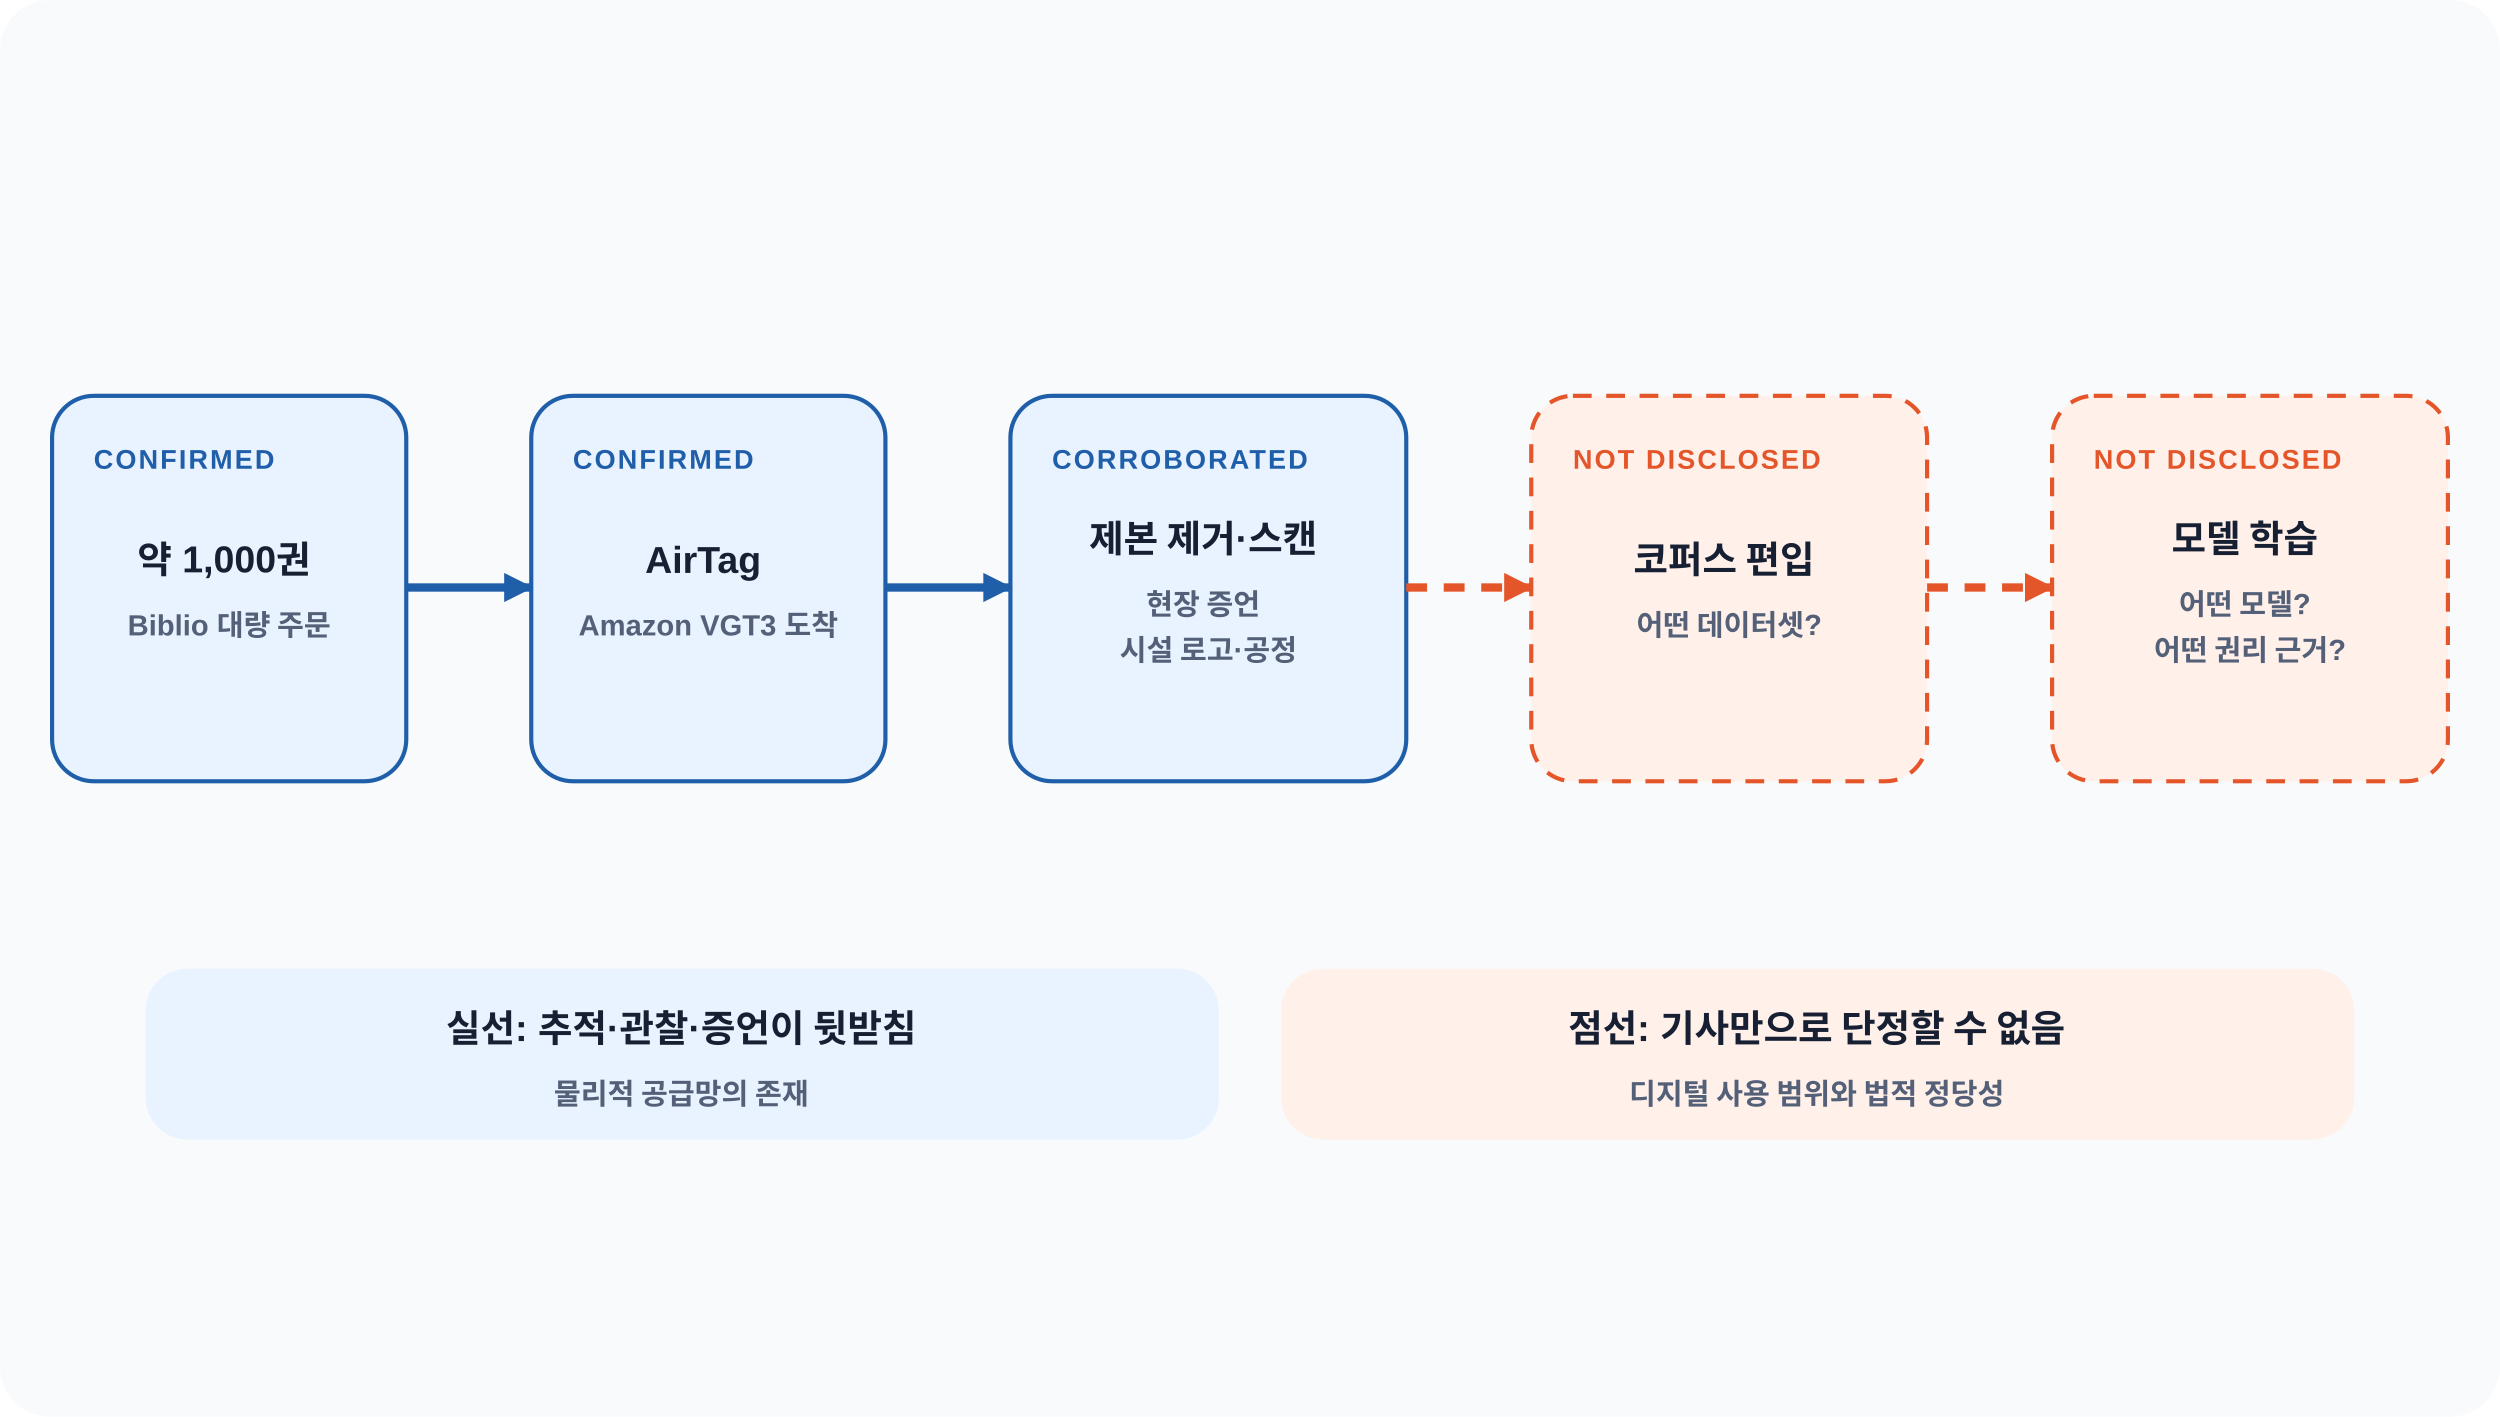
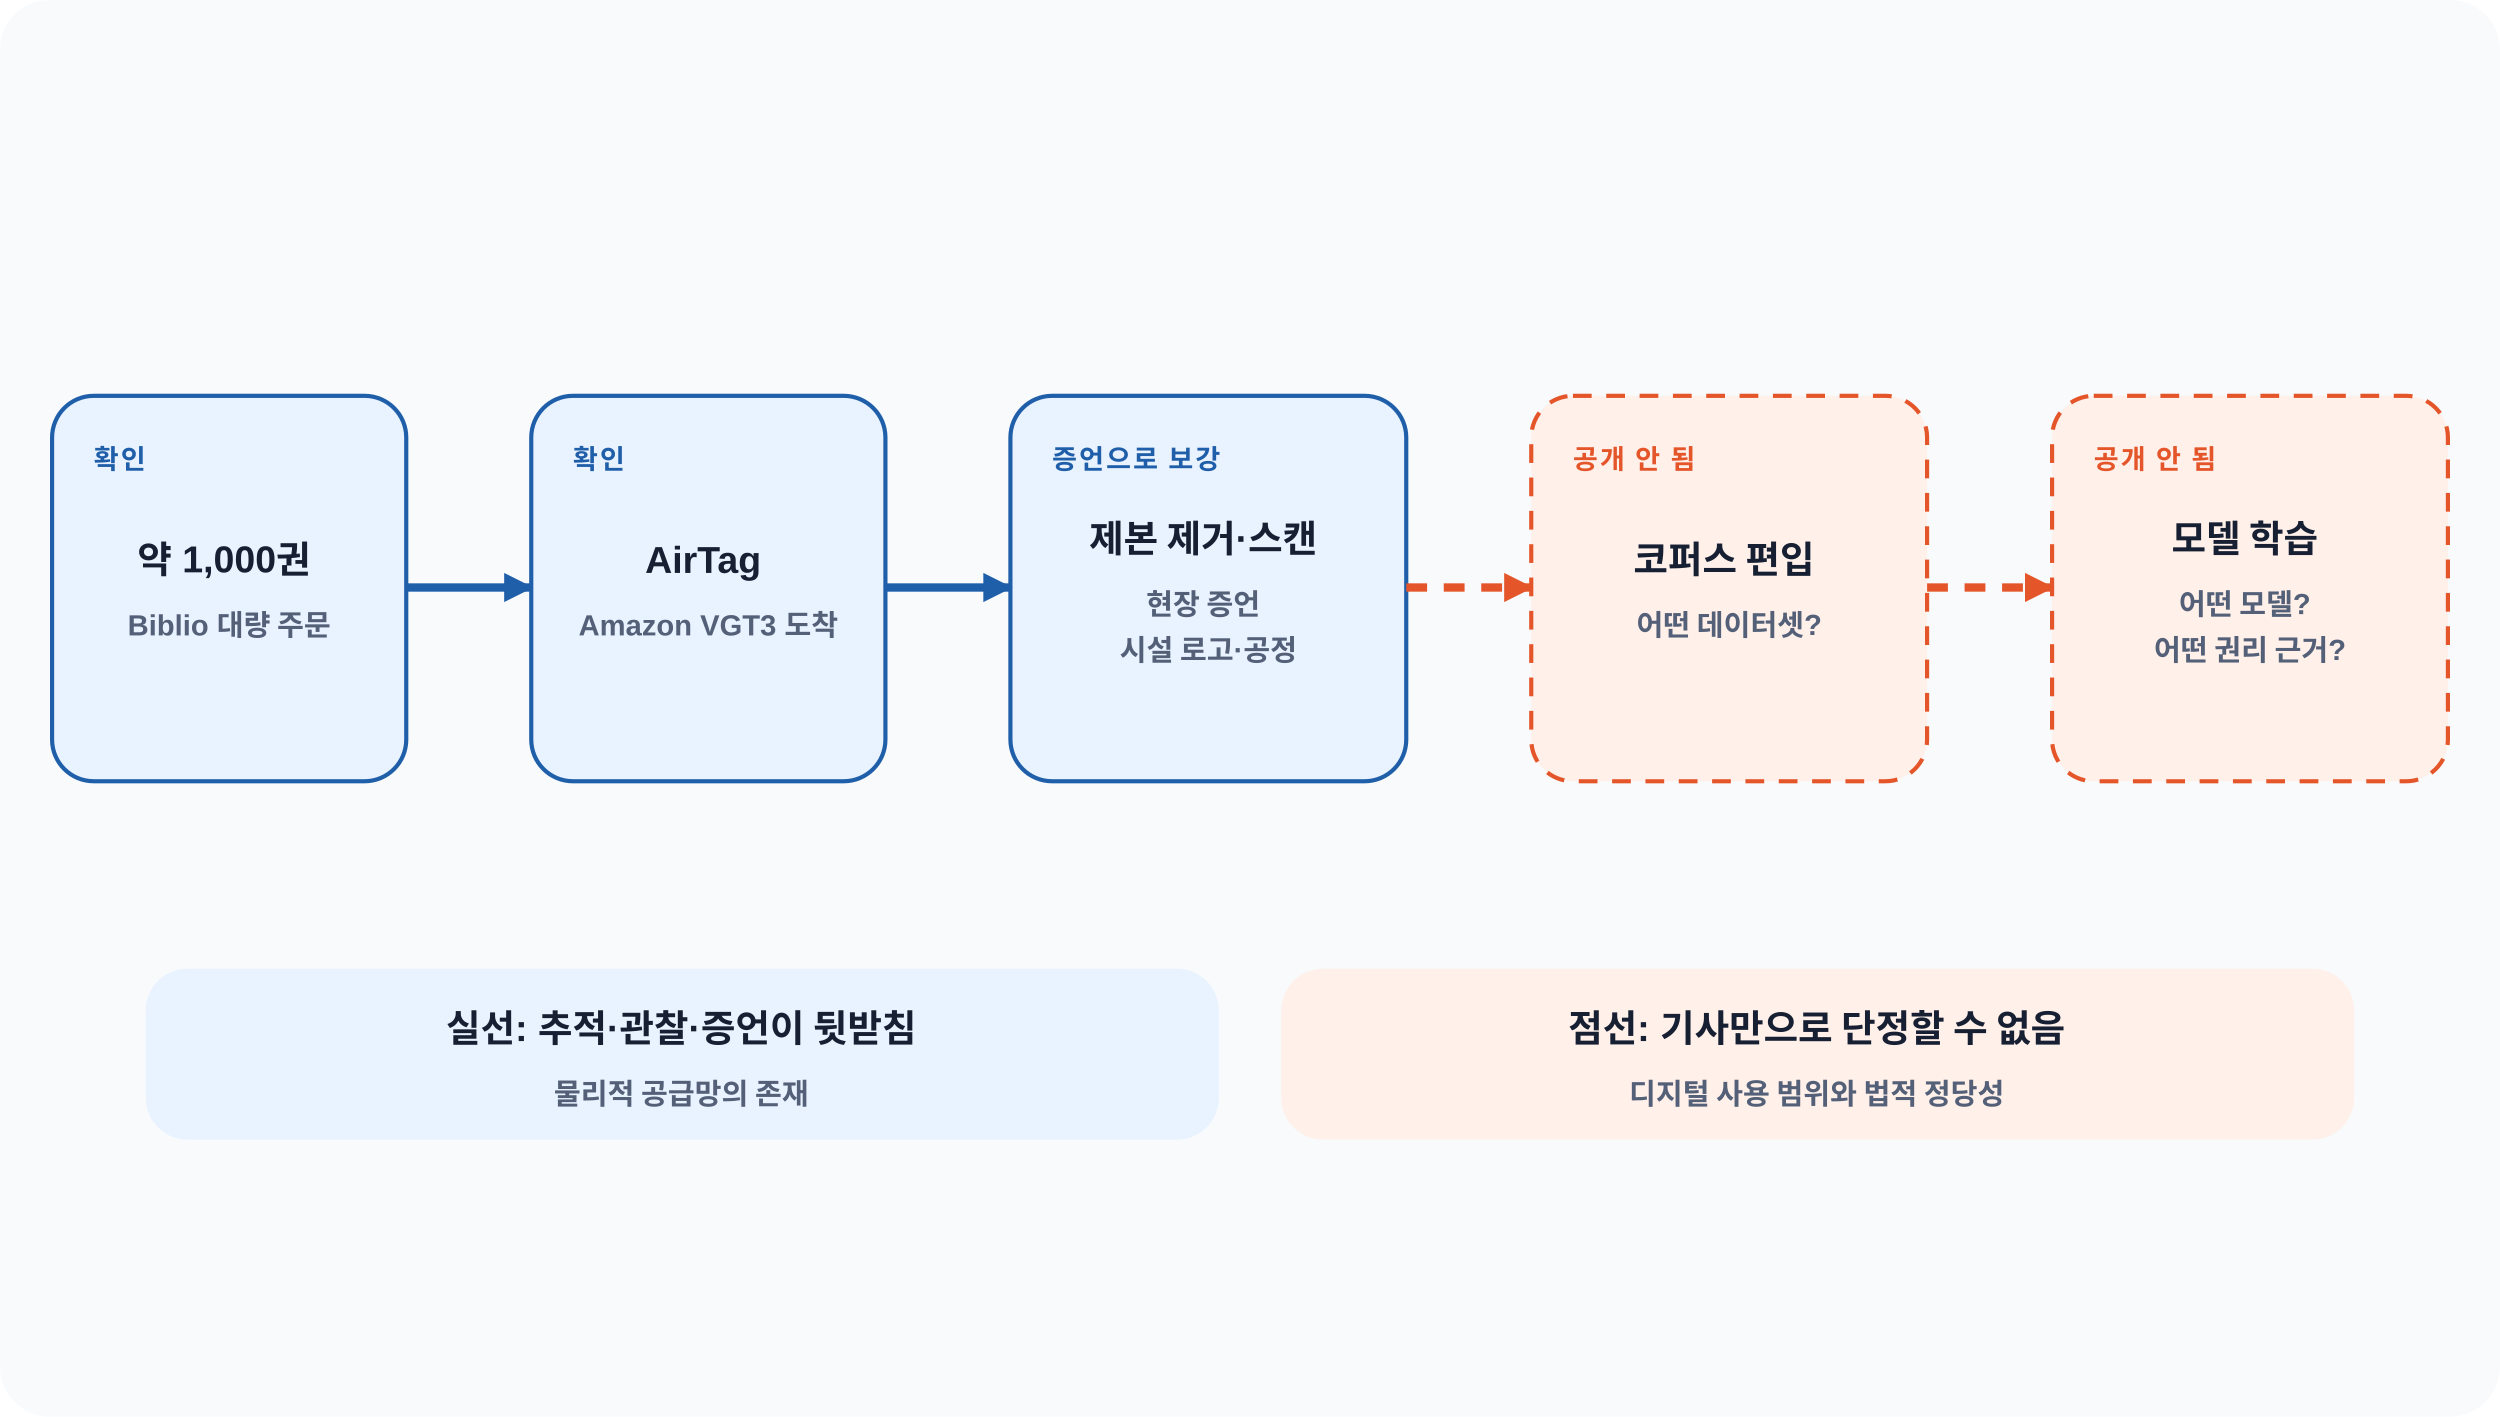
<svg xmlns="http://www.w3.org/2000/svg" viewBox="0 0 1200 680" role="img">
  <defs>
    <marker id="arrow" markerWidth="14" markerHeight="14" refX="13" refY="7" orient="auto" markerUnits="userSpaceOnUse">
      <path d="M0 0L14 7L0 14Z" fill="#1f5ea8" />
    </marker>
    <marker id="arrow2" markerWidth="14" markerHeight="14" refX="13" refY="7" orient="auto" markerUnits="userSpaceOnUse">
      <path d="M0 0L14 7L0 14Z" fill="#e4562a" />
    </marker>
  </defs>
-   <style>.bg{fill:#f8fafc}.known{fill:#e9f2ff;stroke:#1f5ea8;stroke-width:2}.unknown{fill:#fff0ea;stroke:#e4562a;stroke-width:2;stroke-dasharray:9 7}.t{font-family:Arial,'Noto Sans KR',sans-serif;font-size:18px;font-weight:850;fill:#172033}.s{font-family:Arial,'Noto Sans KR',sans-serif;font-size:14px;font-weight:650;fill:#536078}.line{stroke:#1f5ea8;stroke-width:4;fill:none}.dash{stroke:#e4562a;stroke-width:4;fill:none;stroke-dasharray:10 8}.tag{font-family:Arial,sans-serif;font-size:13px;font-weight:850;letter-spacing:1px}.fact{fill:#1f5ea8}.open{fill:#e4562a}</style>
+   <style>.bg{fill:#f8fafc}.known{fill:#e9f2ff;stroke:#1f5ea8;stroke-width:2}.unknown{fill:#fff0ea;stroke:#e4562a;stroke-width:2;stroke-dasharray:9 7}.t{font-family:Arial,'Noto Sans KR',sans-serif;font-size:18px;font-weight:850;fill:#172033}.s{font-family:Arial,'Noto Sans KR',sans-serif;font-size:14px;font-weight:650;fill:#536078}.line{stroke:#1f5ea8;stroke-width:4;fill:none}.dash{stroke:#e4562a;stroke-width:4;fill:none;stroke-dasharray:10 8}.tag{font-family:Arial,'Noto Sans KR',sans-serif;font-size:13px;font-weight:850;letter-spacing:1px}.fact{fill:#1f5ea8}.open{fill:#e4562a}</style>
  <rect class="bg" width="1200" height="680" rx="24" />
  <g>
    <rect class="known" x="25" y="190" width="170" height="185" rx="20" />
    <rect class="known" x="255" y="190" width="170" height="185" rx="20" />
    <rect class="known" x="485" y="190" width="190" height="185" rx="20" />
    <rect class="unknown" x="735" y="190" width="190" height="185" rx="20" />
    <rect class="unknown" x="985" y="190" width="190" height="185" rx="20" />
  </g>
  <g class="tag">
-     <text class="fact" x="45" y="225">CONFIRMED</text>
-     <text class="fact" x="275" y="225">CONFIRMED</text>
-     <text class="fact" x="505" y="225">CORROBORATED</text>
-     <text class="open" x="755" y="225">NOT DISCLOSED</text>
-     <text class="open" x="1005" y="225">NOT DISCLOSED</text>
+     <text class="fact" x="45" y="225">확인</text>
+     <text class="fact" x="275" y="225">확인</text>
+     <text class="fact" x="505" y="225">증언으로 보강</text>
+     <text class="open" x="755" y="225">공개 안 됨</text>
+     <text class="open" x="1005" y="225">공개 안 됨</text>
  </g>
  <g class="t" text-anchor="middle">
    <text x="110" y="275">
      <tspan x="110">약 1,000권</tspan>
      <tspan class="s" x="110" dy="30">Biblio 대량 주문</tspan>
    </text>
    <text x="340" y="275">
      <tspan x="340">AirTag</tspan>
      <tspan class="s" x="340" dy="30">Amazon VGT3 도착</tspan>
    </text>
    <text x="580" y="265">
      <tspan x="580">제본 제거·스캔</tspan>
      <tspan class="s" x="580" dy="30">현장 증언</tspan>
      <tspan class="s" x="580" dy="22">시설 로고·공정</tspan>
    </text>
    <text x="830" y="275">
      <tspan x="830">코퍼스 편입</tspan>
      <tspan class="s" x="830" dy="30">어떤 데이터셋?</tspan>
    </text>
    <text x="1080" y="265">
      <tspan x="1080">모델 학습</tspan>
      <tspan class="s" x="1080" dy="30">어떤 모델?</tspan>
      <tspan class="s" x="1080" dy="22">어떤 권리 근거?</tspan>
    </text>
  </g>
  <g class="line">
    <line data-connector="true" marker-end="url(#arrow)" x1="195" y1="282" x2="255" y2="282" />
    <line data-connector="true" marker-end="url(#arrow)" x1="425" y1="282" x2="485" y2="282" />
  </g>
  <g class="dash">
    <line data-connector="true" marker-end="url(#arrow2)" x1="675" y1="282" x2="735" y2="282" />
    <line data-connector="true" marker-end="url(#arrow2)" x1="925" y1="282" x2="985" y2="282" />
  </g>
  <rect x="70" y="465" width="515" height="82" rx="20" fill="#e9f2ff" />
  <rect x="615" y="465" width="515" height="82" rx="20" fill="#fff0ea" />
  <text class="t" x="327" y="500" text-anchor="middle">실선: 추적·관찰·증언이 뒷받침</text>
  <text class="t" x="872" y="500" text-anchor="middle">점선: 기사만으로 단정할 수 없음</text>
  <text class="s" x="327" y="530" text-anchor="middle">물리적 공급망의 존재</text>
  <text class="s" x="872" y="530" text-anchor="middle">디지털 사용 범위와 법적 정당성</text>
</svg>
